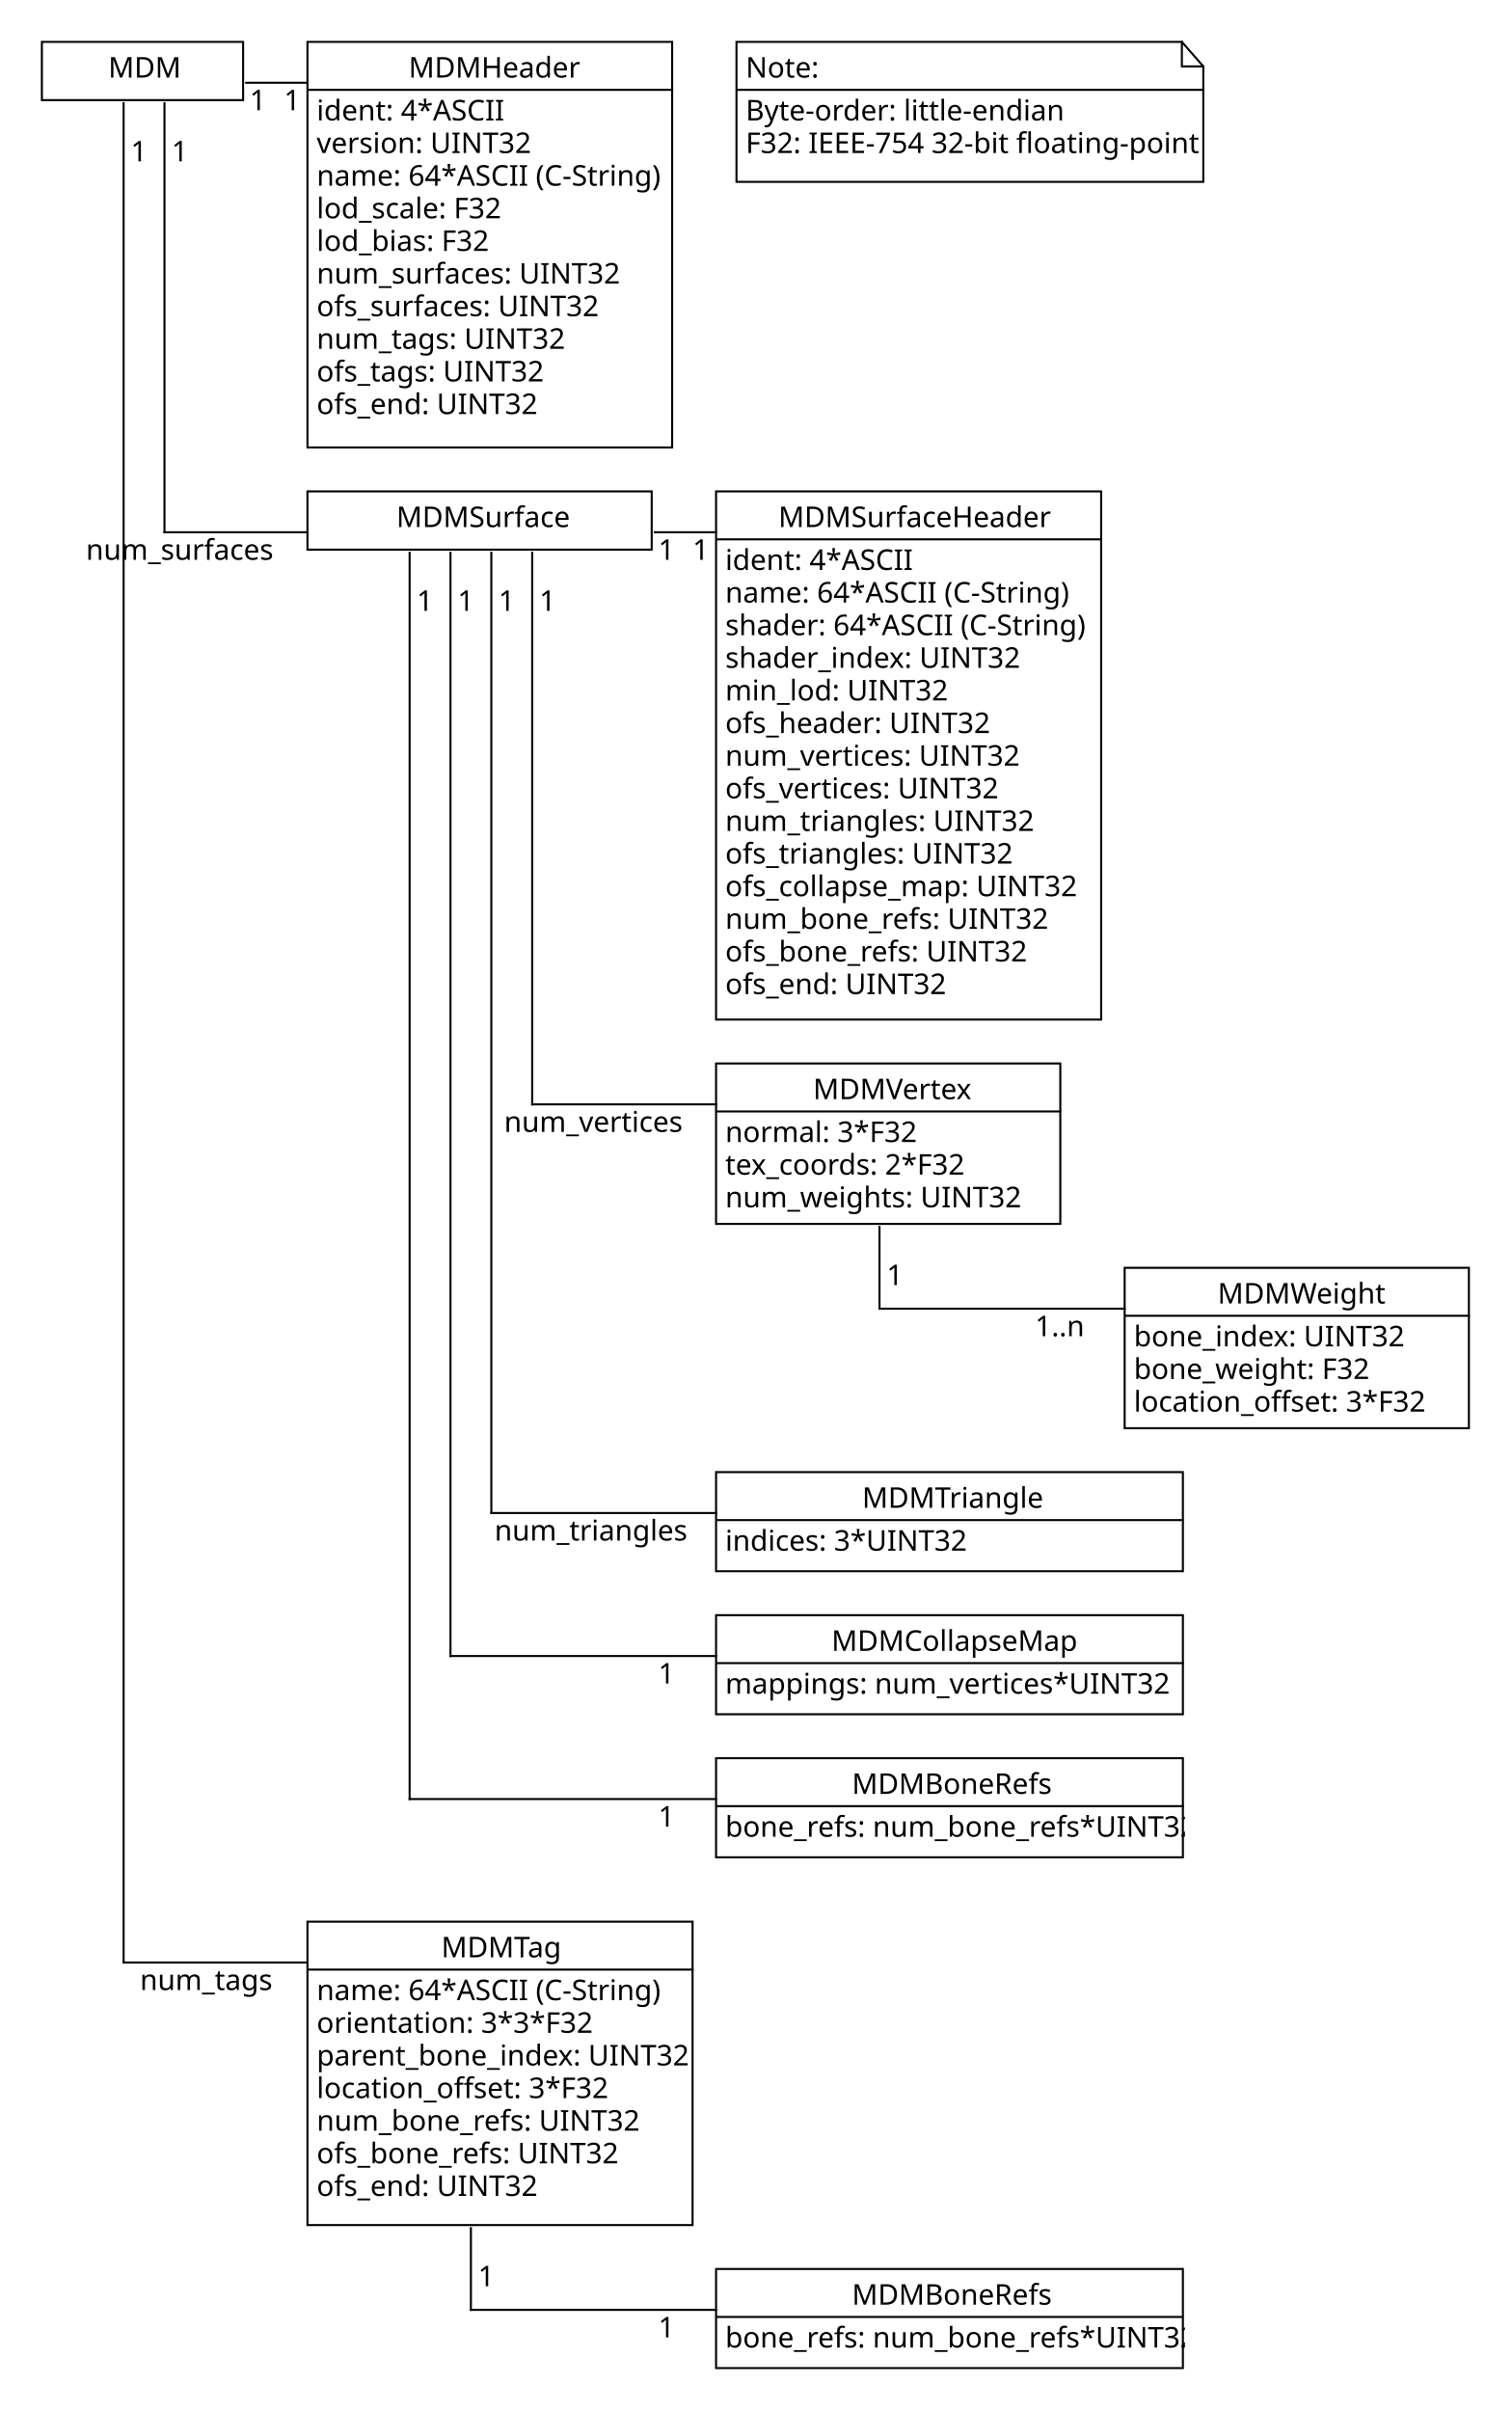
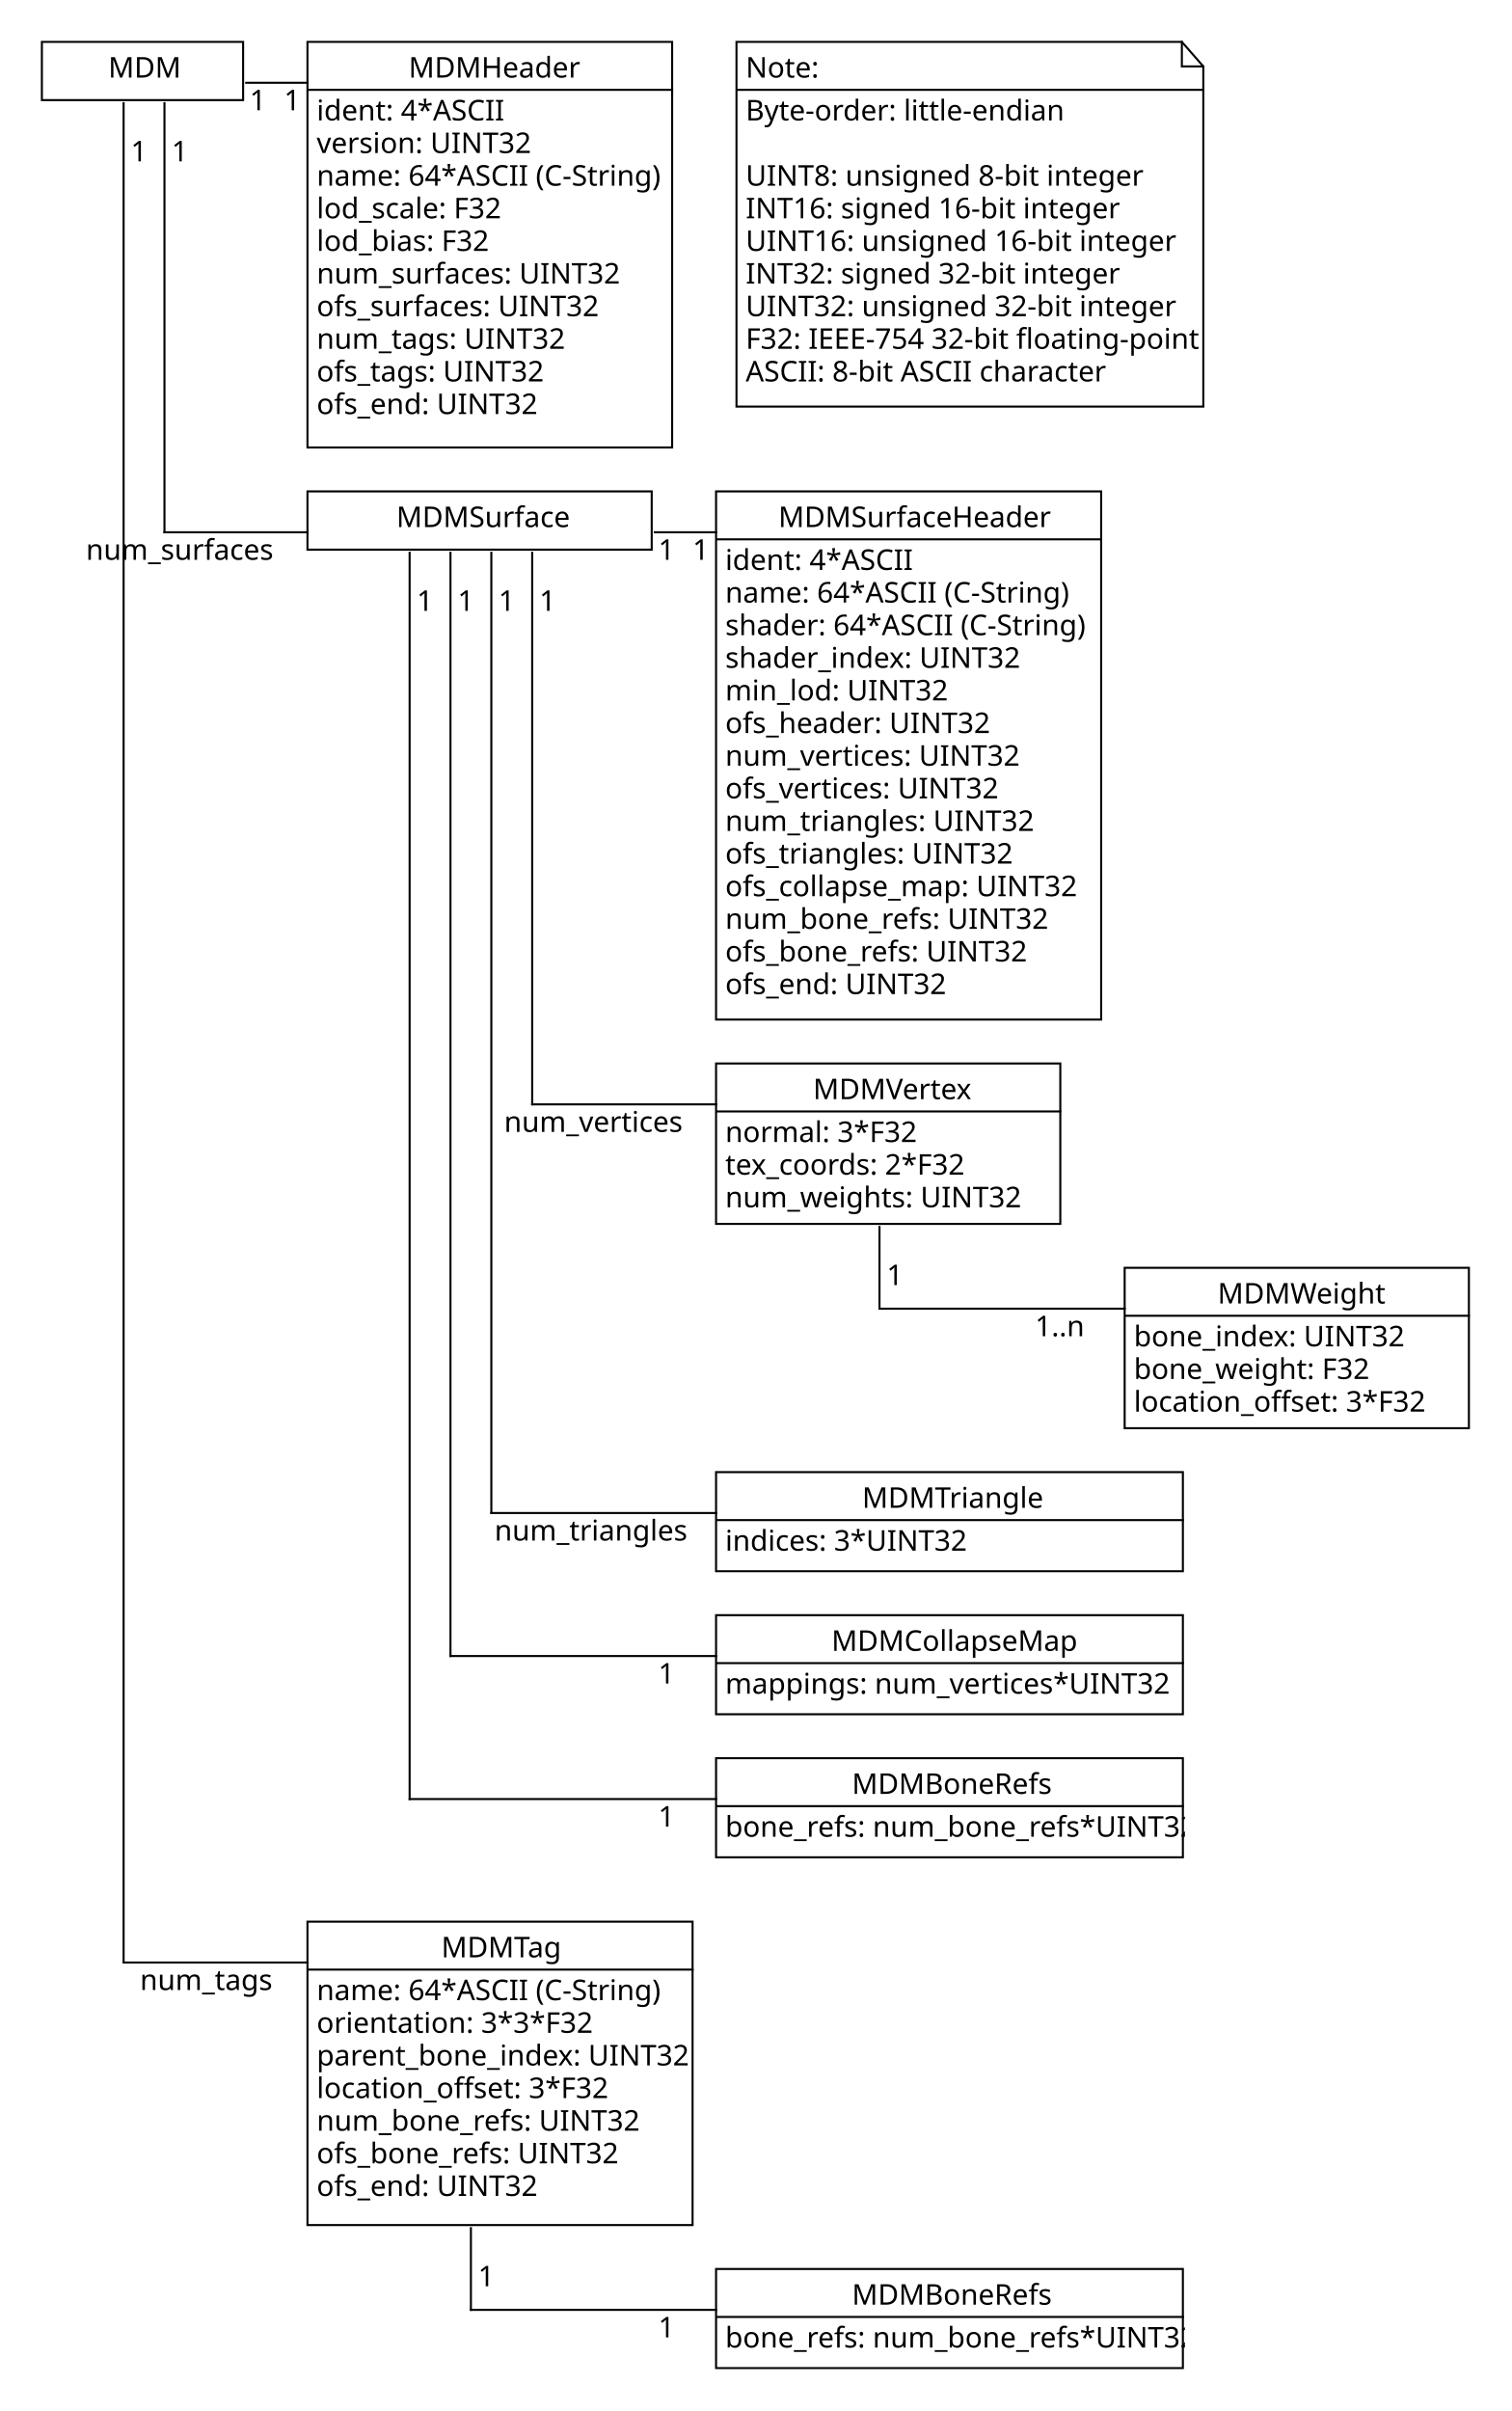
<svg xmlns="http://www.w3.org/2000/svg" fill-opacity="1" color-rendering="auto" color-interpolation="auto" text-rendering="auto" stroke="black" stroke-linecap="square" width="740" stroke-miterlimit="10" shape-rendering="auto" stroke-opacity="1" fill="black" stroke-dasharray="none" font-weight="normal" stroke-width="1" viewBox="400 30 740 1180" height="1180" font-family="'Dialog'" font-style="normal" stroke-linejoin="miter" font-size="12px" stroke-dashoffset="0" image-rendering="auto">
  <defs id="genericDefs" />
  <g>
    <defs id="defs1">
      <clipPath clipPathUnits="userSpaceOnUse" id="clipPath1">
        <path d="M0 0 L2147483647 0 L2147483647 2147483647 L0 2147483647 L0 0 Z" />
      </clipPath>
      <clipPath clipPathUnits="userSpaceOnUse" id="clipPath2">
-         <path d="M0 0 L0 70 L230 70 L230 0 Z" />
+         <path d="M0 0 L0 180 L230 180 L230 0 Z" />
      </clipPath>
      <clipPath clipPathUnits="userSpaceOnUse" id="clipPath3">
        <path d="M0 0 L0 50 L230 50 L230 0 Z" />
      </clipPath>
      <clipPath clipPathUnits="userSpaceOnUse" id="clipPath4">
        <path d="M0 0 L0 80 L170 80 L170 0 Z" />
      </clipPath>
      <clipPath clipPathUnits="userSpaceOnUse" id="clipPath5">
        <path d="M0 0 L0 260 L190 260 L190 0 Z" />
      </clipPath>
      <clipPath clipPathUnits="userSpaceOnUse" id="clipPath6">
        <path d="M0 0 L0 150 L190 150 L190 0 Z" />
      </clipPath>
      <clipPath clipPathUnits="userSpaceOnUse" id="clipPath7">
        <path d="M0 0 L0 200 L180 200 L180 0 Z" />
      </clipPath>
      <clipPath clipPathUnits="userSpaceOnUse" id="clipPath8">
        <path d="M0 0 L0 30 L170 30 L170 0 Z" />
      </clipPath>
      <clipPath clipPathUnits="userSpaceOnUse" id="clipPath9">
        <path d="M0 0 L0 30 L100 30 L100 0 Z" />
      </clipPath>
      <clipPath clipPathUnits="userSpaceOnUse" id="clipPath10">
        <path d="M0 0 L0 80 L150 80 L150 0 Z" />
      </clipPath>
      <clipPath clipPathUnits="userSpaceOnUse" id="clipPath11">
        <path d="M0 0 L0 650 L180 650 L180 0 Z" />
      </clipPath>
      <clipPath clipPathUnits="userSpaceOnUse" id="clipPath12">
        <path d="M0 0 L0 580 L160 580 L160 0 Z" />
      </clipPath>
      <clipPath clipPathUnits="userSpaceOnUse" id="clipPath13">
        <path d="M0 0 L0 510 L140 510 L140 0 Z" />
      </clipPath>
      <clipPath clipPathUnits="userSpaceOnUse" id="clipPath14">
        <path d="M0 0 L0 310 L130 310 L130 0 Z" />
      </clipPath>
      <clipPath clipPathUnits="userSpaceOnUse" id="clipPath15">
        <path d="M0 0 L0 250 L130 250 L130 0 Z" />
      </clipPath>
      <clipPath clipPathUnits="userSpaceOnUse" id="clipPath16">
        <path d="M0 0 L0 50 L60 50 L60 0 Z" />
      </clipPath>
      <clipPath clipPathUnits="userSpaceOnUse" id="clipPath17">
        <path d="M0 0 L0 950 L120 950 L120 0 Z" />
      </clipPath>
    </defs>
    <g fill="rgb(255,255,255)" fill-opacity="0" transform="translate(760,50)" stroke-opacity="0" stroke="rgb(255,255,255)">
-       <path d="M0.5 0.5 L218.5 0.5 L229 12.5 L229 69 L0.5 69 Z" stroke="none" clip-path="url(#clipPath2)" />
+       <path d="M0.5 0.5 L218.5 0.5 L229 12.5 L229 179 L0.5 179 Z" stroke="none" clip-path="url(#clipPath2)" />
    </g>
    <g transform="translate(760,50)">
-       <path fill="none" d="M0.5 0.5 L218.5 0.5 L229 12.5 L229 69 L0.5 69 Z" clip-path="url(#clipPath2)" />
+       <path fill="none" d="M0.5 0.5 L218.5 0.5 L229 12.5 L229 179 L0.5 179 Z" clip-path="url(#clipPath2)" />
      <path fill="none" d="M218.5 0.5 L218.5 12.5 L229 12.5" clip-path="url(#clipPath2)" />
      <text x="5" font-size="14px" y="17.969" clip-path="url(#clipPath2)" font-family="sans-serif" stroke="none" xml:space="preserve">Note:</text>
      <path fill="none" d="M1 23.969 L229 23.969" clip-path="url(#clipPath2)" />
      <text x="5" font-size="14px" y="38.938" clip-path="url(#clipPath2)" font-family="sans-serif" stroke="none" xml:space="preserve">Byte-order: little-endian</text>
-       <text x="5" font-size="14px" y="54.906" clip-path="url(#clipPath2)" font-family="sans-serif" stroke="none" xml:space="preserve">F32: IEEE-754 32-bit floating-point</text>
+       <text x="5" font-size="14px" y="70.875" clip-path="url(#clipPath2)" font-family="sans-serif" stroke="none" xml:space="preserve">UINT8: unsigned 8-bit integer</text>
+       <text x="5" font-size="14px" y="86.844" clip-path="url(#clipPath2)" font-family="sans-serif" stroke="none" xml:space="preserve">INT16: signed 16-bit integer</text>
+       <text x="5" font-size="14px" y="102.812" clip-path="url(#clipPath2)" font-family="sans-serif" stroke="none" xml:space="preserve">UINT16: unsigned 16-bit integer</text>
+       <text x="5" font-size="14px" y="118.781" clip-path="url(#clipPath2)" font-family="sans-serif" stroke="none" xml:space="preserve">INT32: signed 32-bit integer</text>
+       <text x="5" font-size="14px" y="134.75" clip-path="url(#clipPath2)" font-family="sans-serif" stroke="none" xml:space="preserve">UINT32: unsigned 32-bit integer</text>
+       <text x="5" font-size="14px" y="150.719" clip-path="url(#clipPath2)" font-family="sans-serif" stroke="none" xml:space="preserve">F32: IEEE-754 32-bit floating-point</text>
+       <text x="5" font-size="14px" y="166.688" clip-path="url(#clipPath2)" font-family="sans-serif" stroke="none" xml:space="preserve">ASCII: 8-bit ASCII character</text>
    </g>
    <g fill="rgb(255,255,255)" fill-opacity="0" transform="translate(750,1140)" stroke-opacity="0" stroke="rgb(255,255,255)">
      <rect x="0.5" width="228.5" height="48.5" y="0.5" clip-path="url(#clipPath3)" stroke="none" />
    </g>
    <g transform="translate(750,1140)">
      <rect fill="none" x="0.5" width="228.5" height="48.5" y="0.5" clip-path="url(#clipPath3)" />
      <text x="67" font-size="14px" y="17.969" clip-path="url(#clipPath3)" font-family="sans-serif" stroke="none" xml:space="preserve">MDMBoneRefs</text>
      <path fill="none" d="M1 23.969 L229 23.969" clip-path="url(#clipPath3)" />
      <text x="5" font-size="14px" y="38.938" clip-path="url(#clipPath3)" font-family="sans-serif" stroke="none" xml:space="preserve">bone_refs: num_bone_refs*UINT32</text>
    </g>
    <g fill="rgb(255,255,255)" fill-opacity="0" transform="translate(950,650)" stroke-opacity="0" stroke="rgb(255,255,255)">
      <rect x="0.5" width="168.5" height="78.5" y="0.5" clip-path="url(#clipPath4)" stroke="none" />
    </g>
    <g transform="translate(950,650)">
      <rect fill="none" x="0.5" width="168.5" height="78.5" y="0.5" clip-path="url(#clipPath4)" />
      <text x="46" font-size="14px" y="17.969" clip-path="url(#clipPath4)" font-family="sans-serif" stroke="none" xml:space="preserve">MDMWeight</text>
      <path fill="none" d="M1 23.969 L169 23.969" clip-path="url(#clipPath4)" />
      <text x="5" font-size="14px" y="38.938" clip-path="url(#clipPath4)" font-family="sans-serif" stroke="none" xml:space="preserve">bone_index: UINT32</text>
      <text x="5" font-size="14px" y="54.906" clip-path="url(#clipPath4)" font-family="sans-serif" stroke="none" xml:space="preserve">bone_weight: F32</text>
      <text x="5" font-size="14px" y="70.875" clip-path="url(#clipPath4)" font-family="sans-serif" stroke="none" xml:space="preserve">location_offset: 3*F32</text>
    </g>
    <g fill="rgb(255,255,255)" fill-opacity="0" transform="translate(750,890)" stroke-opacity="0" stroke="rgb(255,255,255)">
      <rect x="0.5" width="228.5" height="48.5" y="0.5" clip-path="url(#clipPath3)" stroke="none" />
    </g>
    <g transform="translate(750,890)">
      <rect fill="none" x="0.5" width="228.5" height="48.5" y="0.5" clip-path="url(#clipPath3)" />
      <text x="67" font-size="14px" y="17.969" clip-path="url(#clipPath3)" font-family="sans-serif" stroke="none" xml:space="preserve">MDMBoneRefs</text>
      <path fill="none" d="M1 23.969 L229 23.969" clip-path="url(#clipPath3)" />
      <text x="5" font-size="14px" y="38.938" clip-path="url(#clipPath3)" font-family="sans-serif" stroke="none" xml:space="preserve">bone_refs: num_bone_refs*UINT32</text>
    </g>
    <g fill="rgb(255,255,255)" fill-opacity="0" transform="translate(750,820)" stroke-opacity="0" stroke="rgb(255,255,255)">
      <rect x="0.5" width="228.5" height="48.5" y="0.5" clip-path="url(#clipPath3)" stroke="none" />
    </g>
    <g transform="translate(750,820)">
      <rect fill="none" x="0.5" width="228.5" height="48.5" y="0.5" clip-path="url(#clipPath3)" />
      <text x="57" font-size="14px" y="17.969" clip-path="url(#clipPath3)" font-family="sans-serif" stroke="none" xml:space="preserve">MDMCollapseMap</text>
      <path fill="none" d="M1 23.969 L229 23.969" clip-path="url(#clipPath3)" />
      <text x="5" font-size="14px" y="38.938" clip-path="url(#clipPath3)" font-family="sans-serif" stroke="none" xml:space="preserve">mappings: num_vertices*UINT32</text>
    </g>
    <g fill="rgb(255,255,255)" fill-opacity="0" transform="translate(750,750)" stroke-opacity="0" stroke="rgb(255,255,255)">
      <rect x="0.5" width="228.5" height="48.5" y="0.5" clip-path="url(#clipPath3)" stroke="none" />
    </g>
    <g transform="translate(750,750)">
      <rect fill="none" x="0.5" width="228.5" height="48.5" y="0.5" clip-path="url(#clipPath3)" />
      <text x="72" font-size="14px" y="17.969" clip-path="url(#clipPath3)" font-family="sans-serif" stroke="none" xml:space="preserve">MDMTriangle</text>
      <path fill="none" d="M1 23.969 L229 23.969" clip-path="url(#clipPath3)" />
      <text x="5" font-size="14px" y="38.938" clip-path="url(#clipPath3)" font-family="sans-serif" stroke="none" xml:space="preserve">indices: 3*UINT32</text>
    </g>
    <g fill="rgb(255,255,255)" fill-opacity="0" transform="translate(750,550)" stroke-opacity="0" stroke="rgb(255,255,255)">
      <rect x="0.5" width="168.5" height="78.5" y="0.5" clip-path="url(#clipPath4)" stroke="none" />
    </g>
    <g transform="translate(750,550)">
      <rect fill="none" x="0.5" width="168.5" height="78.5" y="0.5" clip-path="url(#clipPath4)" />
      <text x="48" font-size="14px" y="17.969" clip-path="url(#clipPath4)" font-family="sans-serif" stroke="none" xml:space="preserve">MDMVertex</text>
      <path fill="none" d="M1 23.969 L169 23.969" clip-path="url(#clipPath4)" />
      <text x="5" font-size="14px" y="38.938" clip-path="url(#clipPath4)" font-family="sans-serif" stroke="none" xml:space="preserve">normal: 3*F32</text>
      <text x="5" font-size="14px" y="54.906" clip-path="url(#clipPath4)" font-family="sans-serif" stroke="none" xml:space="preserve">tex_coords: 2*F32</text>
      <text x="5" font-size="14px" y="70.875" clip-path="url(#clipPath4)" font-family="sans-serif" stroke="none" xml:space="preserve">num_weights: UINT32</text>
    </g>
    <g fill="rgb(255,255,255)" fill-opacity="0" transform="translate(750,270)" stroke-opacity="0" stroke="rgb(255,255,255)">
      <rect x="0.5" width="188.5" height="258.5" y="0.5" clip-path="url(#clipPath5)" stroke="none" />
    </g>
    <g transform="translate(750,270)">
      <rect fill="none" x="0.5" width="188.5" height="258.5" y="0.5" clip-path="url(#clipPath5)" />
      <text x="31" font-size="14px" y="17.969" clip-path="url(#clipPath5)" font-family="sans-serif" stroke="none" xml:space="preserve">MDMSurfaceHeader</text>
      <path fill="none" d="M1 23.969 L189 23.969" clip-path="url(#clipPath5)" />
      <text x="5" font-size="14px" y="38.938" clip-path="url(#clipPath5)" font-family="sans-serif" stroke="none" xml:space="preserve">ident: 4*ASCII</text>
      <text x="5" font-size="14px" y="54.906" clip-path="url(#clipPath5)" font-family="sans-serif" stroke="none" xml:space="preserve">name: 64*ASCII (C-String)</text>
      <text x="5" font-size="14px" y="70.875" clip-path="url(#clipPath5)" font-family="sans-serif" stroke="none" xml:space="preserve">shader: 64*ASCII (C-String)</text>
      <text x="5" font-size="14px" y="86.844" clip-path="url(#clipPath5)" font-family="sans-serif" stroke="none" xml:space="preserve">shader_index: UINT32</text>
      <text x="5" font-size="14px" y="102.812" clip-path="url(#clipPath5)" font-family="sans-serif" stroke="none" xml:space="preserve">min_lod: UINT32</text>
      <text x="5" font-size="14px" y="118.781" clip-path="url(#clipPath5)" font-family="sans-serif" stroke="none" xml:space="preserve">ofs_header: UINT32</text>
      <text x="5" font-size="14px" y="134.75" clip-path="url(#clipPath5)" font-family="sans-serif" stroke="none" xml:space="preserve">num_vertices: UINT32</text>
      <text x="5" font-size="14px" y="150.719" clip-path="url(#clipPath5)" font-family="sans-serif" stroke="none" xml:space="preserve">ofs_vertices: UINT32</text>
      <text x="5" font-size="14px" y="166.688" clip-path="url(#clipPath5)" font-family="sans-serif" stroke="none" xml:space="preserve">num_triangles: UINT32</text>
      <text x="5" font-size="14px" y="182.656" clip-path="url(#clipPath5)" font-family="sans-serif" stroke="none" xml:space="preserve">ofs_triangles: UINT32</text>
      <text x="5" font-size="14px" y="198.625" clip-path="url(#clipPath5)" font-family="sans-serif" stroke="none" xml:space="preserve">ofs_collapse_map: UINT32</text>
      <text x="5" font-size="14px" y="214.594" clip-path="url(#clipPath5)" font-family="sans-serif" stroke="none" xml:space="preserve">num_bone_refs: UINT32</text>
      <text x="5" font-size="14px" y="230.562" clip-path="url(#clipPath5)" font-family="sans-serif" stroke="none" xml:space="preserve">ofs_bone_refs: UINT32</text>
      <text x="5" font-size="14px" y="246.531" clip-path="url(#clipPath5)" font-family="sans-serif" stroke="none" xml:space="preserve">ofs_end: UINT32</text>
    </g>
    <g fill="rgb(255,255,255)" fill-opacity="0" transform="translate(550,970)" stroke-opacity="0" stroke="rgb(255,255,255)">
      <rect x="0.5" width="188.5" height="148.5" y="0.5" clip-path="url(#clipPath6)" stroke="none" />
    </g>
    <g transform="translate(550,970)">
      <rect fill="none" x="0.5" width="188.5" height="148.5" y="0.5" clip-path="url(#clipPath6)" />
      <text x="66" font-size="14px" y="17.969" clip-path="url(#clipPath6)" font-family="sans-serif" stroke="none" xml:space="preserve">MDMTag</text>
      <path fill="none" d="M1 23.969 L189 23.969" clip-path="url(#clipPath6)" />
      <text x="5" font-size="14px" y="38.938" clip-path="url(#clipPath6)" font-family="sans-serif" stroke="none" xml:space="preserve">name: 64*ASCII (C-String)</text>
      <text x="5" font-size="14px" y="54.906" clip-path="url(#clipPath6)" font-family="sans-serif" stroke="none" xml:space="preserve">orientation: 3*3*F32</text>
      <text x="5" font-size="14px" y="70.875" clip-path="url(#clipPath6)" font-family="sans-serif" stroke="none" xml:space="preserve">parent_bone_index: UINT32</text>
      <text x="5" font-size="14px" y="86.844" clip-path="url(#clipPath6)" font-family="sans-serif" stroke="none" xml:space="preserve">location_offset: 3*F32</text>
      <text x="5" font-size="14px" y="102.812" clip-path="url(#clipPath6)" font-family="sans-serif" stroke="none" xml:space="preserve">num_bone_refs: UINT32</text>
      <text x="5" font-size="14px" y="118.781" clip-path="url(#clipPath6)" font-family="sans-serif" stroke="none" xml:space="preserve">ofs_bone_refs: UINT32</text>
      <text x="5" font-size="14px" y="134.75" clip-path="url(#clipPath6)" font-family="sans-serif" stroke="none" xml:space="preserve">ofs_end: UINT32</text>
    </g>
    <g fill="rgb(255,255,255)" fill-opacity="0" transform="translate(550,50)" stroke-opacity="0" stroke="rgb(255,255,255)">
      <rect x="0.5" width="178.5" height="198.5" y="0.5" clip-path="url(#clipPath7)" stroke="none" />
    </g>
    <g transform="translate(550,50)">
      <rect fill="none" x="0.5" width="178.5" height="198.5" y="0.5" clip-path="url(#clipPath7)" />
      <text x="50" font-size="14px" y="17.969" clip-path="url(#clipPath7)" font-family="sans-serif" stroke="none" xml:space="preserve">MDMHeader</text>
      <path fill="none" d="M1 23.969 L179 23.969" clip-path="url(#clipPath7)" />
      <text x="5" font-size="14px" y="38.938" clip-path="url(#clipPath7)" font-family="sans-serif" stroke="none" xml:space="preserve">ident: 4*ASCII</text>
      <text x="5" font-size="14px" y="54.906" clip-path="url(#clipPath7)" font-family="sans-serif" stroke="none" xml:space="preserve">version: UINT32</text>
      <text x="5" font-size="14px" y="70.875" clip-path="url(#clipPath7)" font-family="sans-serif" stroke="none" xml:space="preserve">name: 64*ASCII (C-String)</text>
      <text x="5" font-size="14px" y="86.844" clip-path="url(#clipPath7)" font-family="sans-serif" stroke="none" xml:space="preserve">lod_scale: F32</text>
      <text x="5" font-size="14px" y="102.812" clip-path="url(#clipPath7)" font-family="sans-serif" stroke="none" xml:space="preserve">lod_bias: F32</text>
      <text x="5" font-size="14px" y="118.781" clip-path="url(#clipPath7)" font-family="sans-serif" stroke="none" xml:space="preserve">num_surfaces: UINT32</text>
      <text x="5" font-size="14px" y="134.75" clip-path="url(#clipPath7)" font-family="sans-serif" stroke="none" xml:space="preserve">ofs_surfaces: UINT32</text>
      <text x="5" font-size="14px" y="150.719" clip-path="url(#clipPath7)" font-family="sans-serif" stroke="none" xml:space="preserve">num_tags: UINT32</text>
      <text x="5" font-size="14px" y="166.688" clip-path="url(#clipPath7)" font-family="sans-serif" stroke="none" xml:space="preserve">ofs_tags: UINT32</text>
      <text x="5" font-size="14px" y="182.656" clip-path="url(#clipPath7)" font-family="sans-serif" stroke="none" xml:space="preserve">ofs_end: UINT32</text>
    </g>
    <g fill="rgb(255,255,255)" fill-opacity="0" transform="translate(550,270)" stroke-opacity="0" stroke="rgb(255,255,255)">
      <rect x="0.5" width="168.5" height="28.5" y="0.5" clip-path="url(#clipPath8)" stroke="none" />
    </g>
    <g transform="translate(550,270)">
      <rect fill="none" x="0.5" width="168.5" height="28.5" y="0.5" clip-path="url(#clipPath8)" />
      <text x="44" font-size="14px" y="17.969" clip-path="url(#clipPath8)" font-family="sans-serif" stroke="none" xml:space="preserve">MDMSurface</text>
    </g>
    <g fill="rgb(255,255,255)" fill-opacity="0" transform="translate(420,50)" stroke-opacity="0" stroke="rgb(255,255,255)">
      <rect x="0.5" width="98.5" height="28.5" y="0.5" clip-path="url(#clipPath9)" stroke="none" />
    </g>
    <g transform="translate(420,50)">
      <rect fill="none" x="0.5" width="98.5" height="28.5" y="0.5" clip-path="url(#clipPath9)" />
      <text x="33" font-size="14px" y="17.969" clip-path="url(#clipPath9)" font-family="sans-serif" stroke="none" xml:space="preserve">MDM</text>
    </g>
    <g transform="translate(620,1110)">
      <path fill="none" d="M10.5 10.5 L10.5 50.5" clip-path="url(#clipPath10)" />
      <path fill="none" d="M10.5 50.5 L130.5 50.5" clip-path="url(#clipPath10)" />
      <text x="14" font-size="14px" y="38.969" clip-path="url(#clipPath10)" font-family="sans-serif" stroke="none" xml:space="preserve">1</text>
      <text x="102.214" font-size="14px" y="63.969" clip-path="url(#clipPath10)" font-family="sans-serif" stroke="none" xml:space="preserve">1</text>
    </g>
    <g transform="translate(590,290)">
      <path fill="none" d="M10.5 10.5 L10.5 620.5" clip-path="url(#clipPath11)" />
      <path fill="none" d="M10.5 620.5 L160.5 620.5" clip-path="url(#clipPath11)" />
      <text x="14" font-size="14px" y="38.969" clip-path="url(#clipPath11)" font-family="sans-serif" stroke="none" xml:space="preserve">1</text>
      <text x="132.214" font-size="14px" y="633.969" clip-path="url(#clipPath11)" font-family="sans-serif" stroke="none" xml:space="preserve">1</text>
    </g>
    <g transform="translate(610,290)">
      <path fill="none" d="M10.5 10.5 L10.5 550.5" clip-path="url(#clipPath12)" />
      <path fill="none" d="M10.5 550.5 L140.5 550.5" clip-path="url(#clipPath12)" />
      <text x="14" font-size="14px" y="38.969" clip-path="url(#clipPath12)" font-family="sans-serif" stroke="none" xml:space="preserve">1</text>
      <text x="112.214" font-size="14px" y="563.969" clip-path="url(#clipPath12)" font-family="sans-serif" stroke="none" xml:space="preserve">1</text>
    </g>
    <g transform="translate(630,290)">
      <path fill="none" d="M10.5 10.5 L10.5 480.5" clip-path="url(#clipPath13)" />
      <path fill="none" d="M10.5 480.5 L120.5 480.5" clip-path="url(#clipPath13)" />
      <text x="14" font-size="14px" y="38.969" clip-path="url(#clipPath13)" font-family="sans-serif" stroke="none" xml:space="preserve">1</text>
      <text x="12.062" font-size="14px" y="493.969" clip-path="url(#clipPath13)" font-family="sans-serif" stroke="none" xml:space="preserve">num_triangles</text>
    </g>
    <g transform="translate(820,620)">
      <path fill="none" d="M10.5 10.5 L10.5 50.5" clip-path="url(#clipPath10)" />
      <path fill="none" d="M10.5 50.5 L130.5 50.5" clip-path="url(#clipPath10)" />
      <text x="14" font-size="14px" y="38.969" clip-path="url(#clipPath10)" font-family="sans-serif" stroke="none" xml:space="preserve">1</text>
      <text x="86.648" font-size="14px" y="63.969" clip-path="url(#clipPath10)" font-family="sans-serif" stroke="none" xml:space="preserve">1..n</text>
    </g>
    <g transform="translate(640,290)">
      <path fill="none" d="M20.5 10.5 L20.5 280.5" clip-path="url(#clipPath14)" />
      <path fill="none" d="M20.5 280.5 L110.5 280.5" clip-path="url(#clipPath14)" />
      <text x="24" font-size="14px" y="38.969" clip-path="url(#clipPath14)" font-family="sans-serif" stroke="none" xml:space="preserve">1</text>
      <text x="6.745" font-size="14px" y="293.969" clip-path="url(#clipPath14)" font-family="sans-serif" stroke="none" xml:space="preserve">num_vertices</text>
    </g>
    <g transform="translate(440,70)">
      <path fill="none" d="M40.5 10.5 L40.5 220.5" clip-path="url(#clipPath15)" />
      <path fill="none" d="M40.5 220.5 L110.5 220.5" clip-path="url(#clipPath15)" />
      <text x="44" font-size="14px" y="38.969" clip-path="url(#clipPath15)" font-family="sans-serif" stroke="none" xml:space="preserve">1</text>
      <text x="2.069" font-size="14px" y="233.969" clip-path="url(#clipPath15)" font-family="sans-serif" stroke="none" xml:space="preserve">num_surfaces</text>
    </g>
    <g transform="translate(710,270)">
      <path fill="none" d="M40.5 20.5 L10.5 20.5" clip-path="url(#clipPath16)" />
      <text x="12.214" font-size="14px" y="33.969" clip-path="url(#clipPath16)" font-family="sans-serif" stroke="none" xml:space="preserve">1</text>
      <text x="29" font-size="14px" y="33.969" clip-path="url(#clipPath16)" font-family="sans-serif" stroke="none" xml:space="preserve">1</text>
    </g>
    <g transform="translate(450,70)">
      <path fill="none" d="M10.5 10.5 L10.5 920.5" clip-path="url(#clipPath17)" />
      <path fill="none" d="M10.5 920.5 L100.5 920.5" clip-path="url(#clipPath17)" />
      <text x="14" font-size="14px" y="38.969" clip-path="url(#clipPath17)" font-family="sans-serif" stroke="none" xml:space="preserve">1</text>
      <text x="18.518" font-size="14px" y="933.969" clip-path="url(#clipPath17)" font-family="sans-serif" stroke="none" xml:space="preserve">num_tags</text>
    </g>
    <g transform="translate(510,50)">
      <path fill="none" d="M40.5 20.5 L10.5 20.5" clip-path="url(#clipPath16)" />
      <text x="12.214" font-size="14px" y="33.969" clip-path="url(#clipPath16)" font-family="sans-serif" stroke="none" xml:space="preserve">1</text>
      <text x="29" font-size="14px" y="33.969" clip-path="url(#clipPath16)" font-family="sans-serif" stroke="none" xml:space="preserve">1</text>
    </g>
  </g>
</svg>
